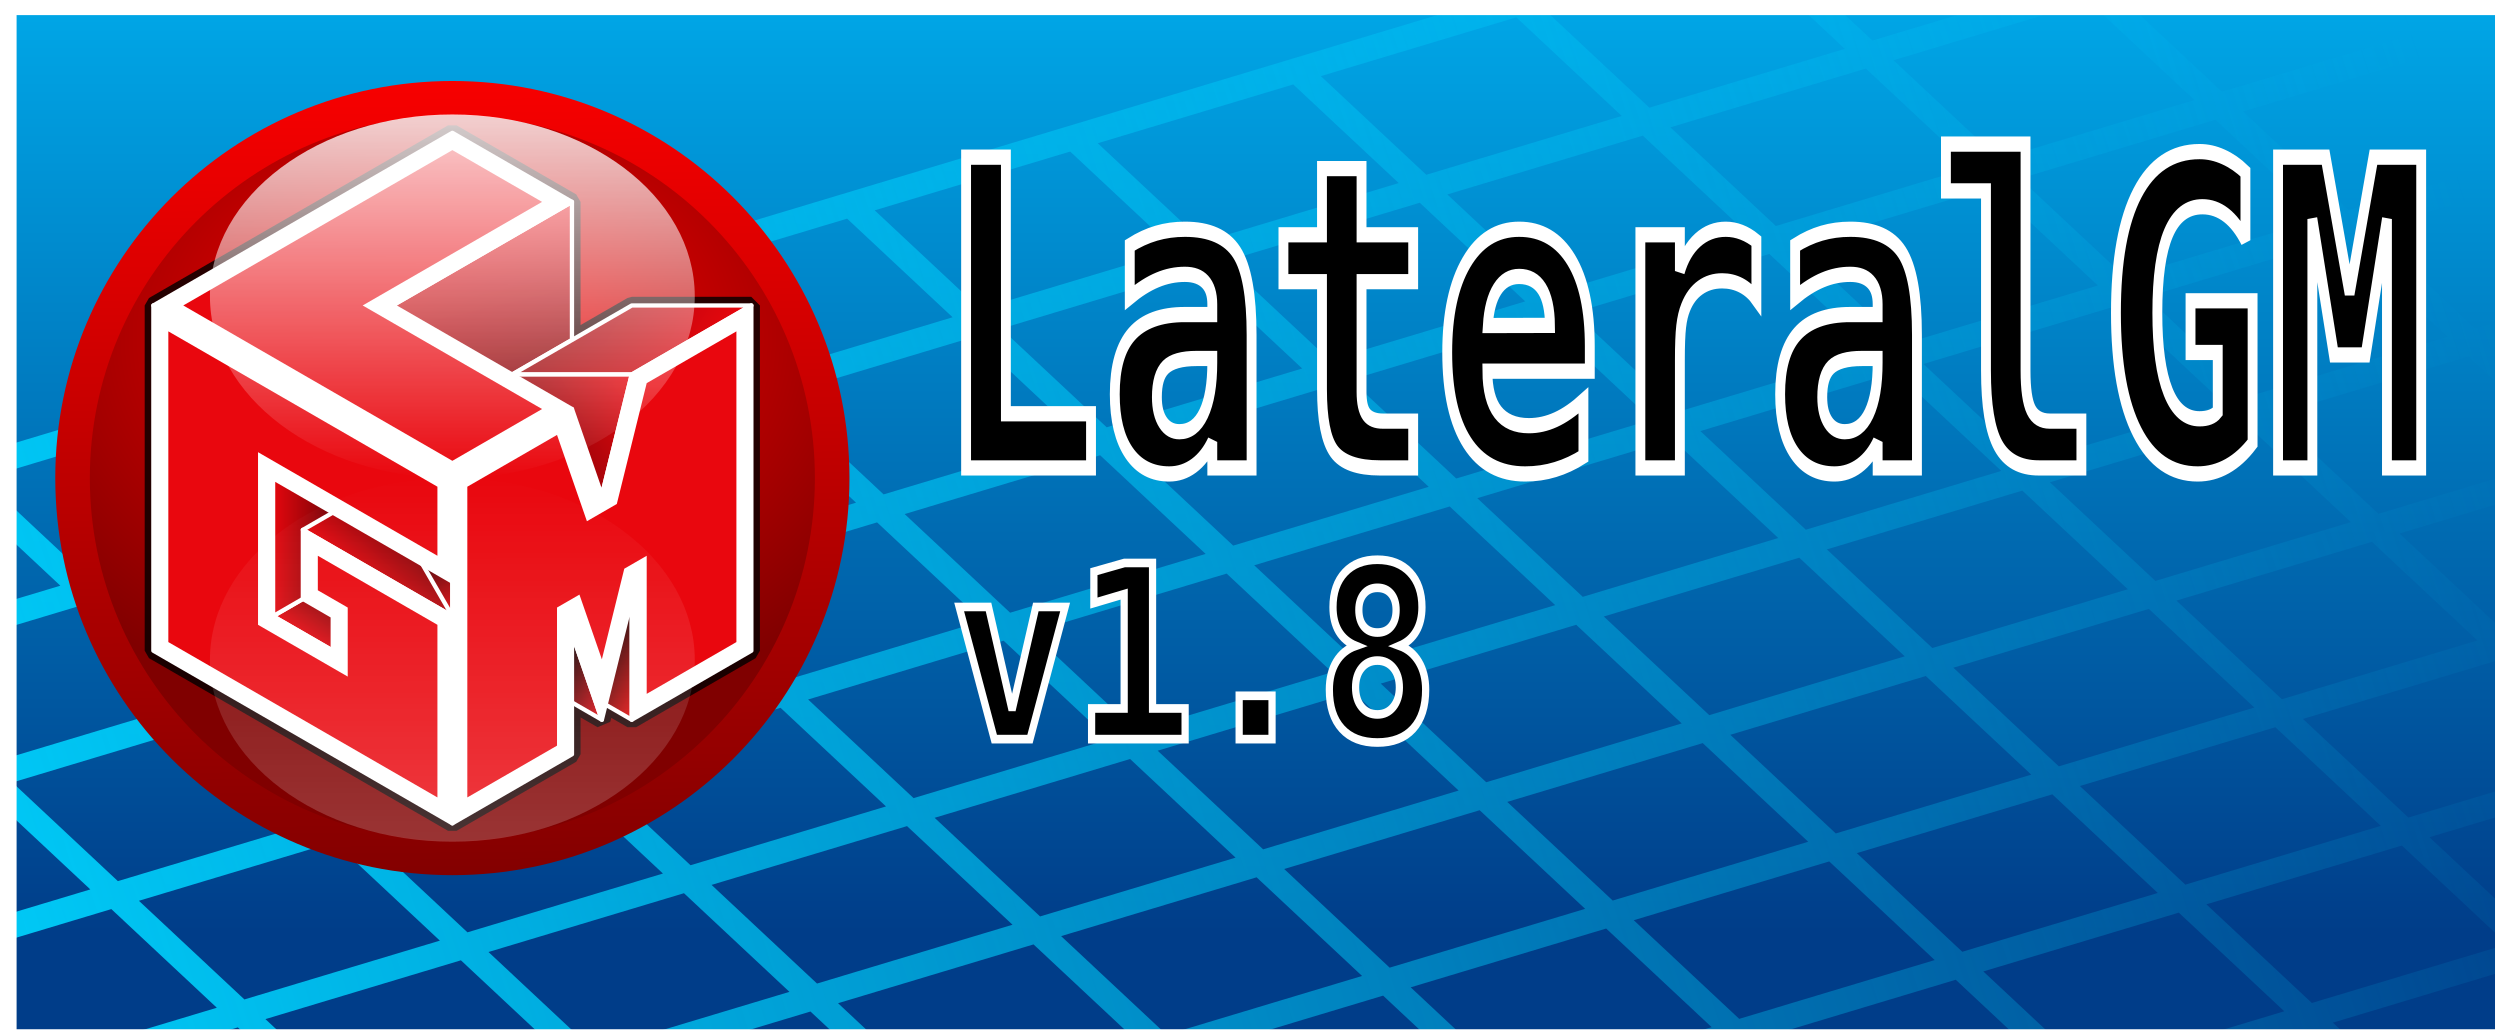
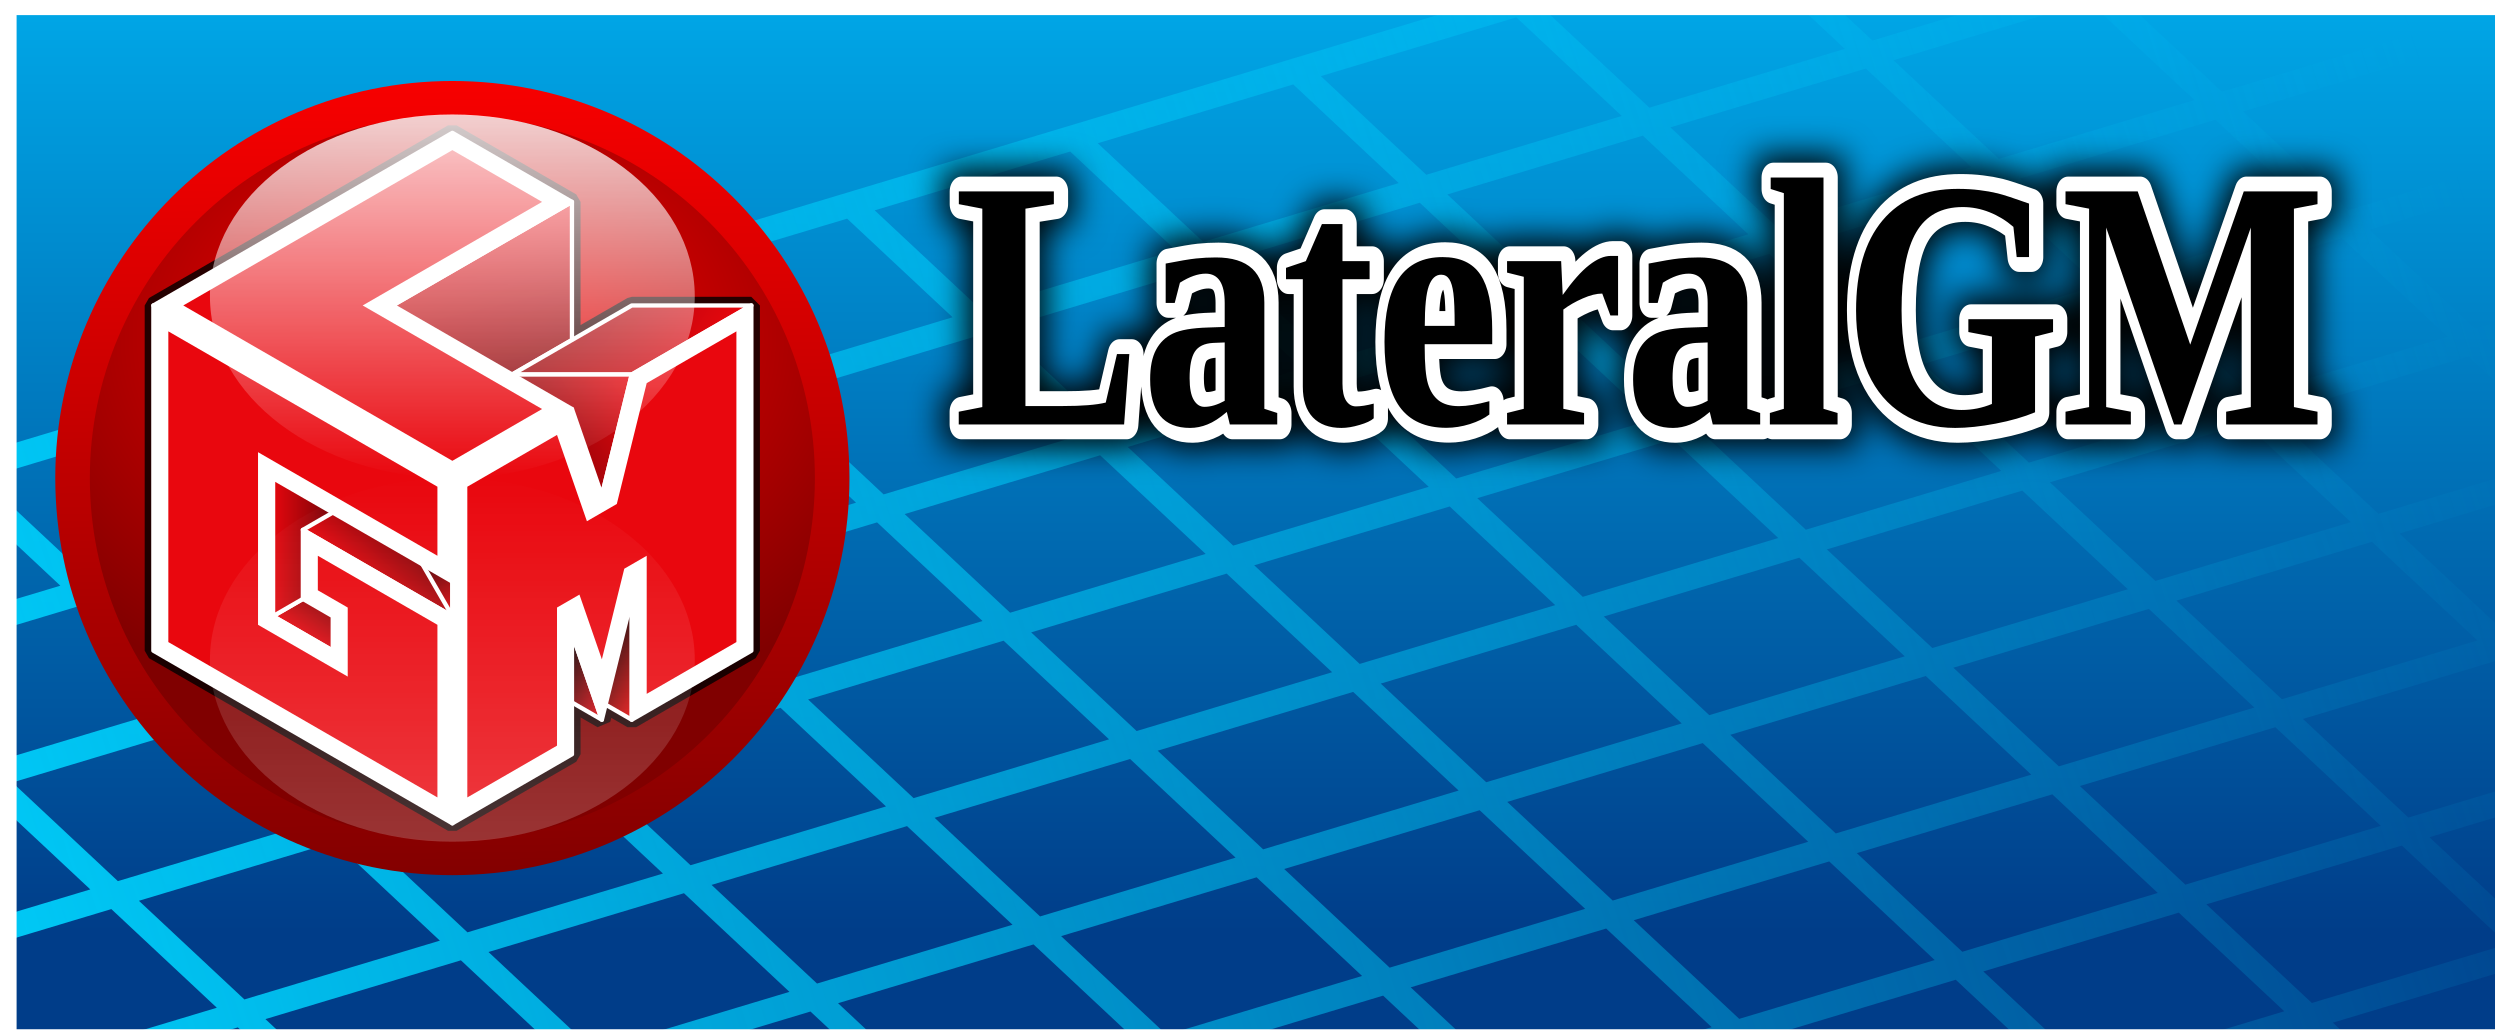
<svg xmlns="http://www.w3.org/2000/svg" xmlns:ns1="http://www.openswatchbook.org/uri/2009/osb" xmlns:xlink="http://www.w3.org/1999/xlink" width="579.31" height="240" id="svg7448" version="1.0">
  <defs id="defs7450">
    <linearGradient id="linearGradient5638">
      <stop style="stop-color:#00cdf9;stop-opacity:1;" offset="0" id="stop5640" />
      <stop style="stop-color:#00cdf9;stop-opacity:0;" offset="1" id="stop5642" />
    </linearGradient>
    <linearGradient id="linearGradient5489" ns1:paint="solid">
      <stop style="stop-color:#008df5;stop-opacity:1;" offset="0" id="stop5491" />
    </linearGradient>
    <clipPath id="clipPath4448" clipPathUnits="userSpaceOnUse">
      <path transform="matrix(0.9150457,0,0,0.9230769,-8.584322,-3.982766)" d="M 183.597,91 A 91.799,91 0 1 1 0,91 91.799,91 0 1 1 183.597,91 z" id="path4450" style="fill:#ffffff;fill-opacity:1;fill-rule:evenodd;stroke:none;stroke-width:8;marker:none;visibility:visible;display:inline;overflow:visible;enable-background:accumulate" />
    </clipPath>
    <linearGradient id="linearGradient21112">
      <stop style="stop-color:#ff0000;stop-opacity:1;" offset="0" id="stop21114" />
      <stop style="stop-color:#800000;stop-opacity:1;" offset="1" id="stop21116" />
    </linearGradient>
    <linearGradient id="linearGradient17174">
      <stop id="stop17176" offset="0" style="stop-color:#ffffff;stop-opacity:1;" />
      <stop id="stop17178" offset="1" style="stop-color:#ffffff;stop-opacity:0;" />
    </linearGradient>
    <linearGradient id="linearGradient7309">
      <stop id="stop7311" offset="0" style="stop-color:#e90707;stop-opacity:1;" />
      <stop id="stop7313" offset="1" style="stop-color:#000000;stop-opacity:1;" />
    </linearGradient>
    <linearGradient id="linearGradient7285">
      <stop id="stop7287" offset="0" style="stop-color:#e9070e;stop-opacity:1;" />
      <stop id="stop7289" offset="1" style="stop-color:#000000;stop-opacity:1;" />
    </linearGradient>
    <linearGradient gradientTransform="scale(1.229649,1)" gradientUnits="userSpaceOnUse" y2="0" x2="227.707" y1="216" x1="227.707" id="linearGradient8021-90-270-801" xlink:href="#linearGradient8173-598-381-553" />
    <linearGradient id="linearGradient8173-598-381-553">
      <stop style="stop-color:#003d89;stop-opacity:1;" offset="0" id="stop5619" />
      <stop style="stop-color:#00a7e7;stop-opacity:1;" offset="1" id="stop5621" />
    </linearGradient>
    <radialGradient xlink:href="#linearGradient21112" id="radialGradient5982" gradientUnits="userSpaceOnUse" gradientTransform="matrix(1.391423,0.00630749,-0.00476064,1.05019,-1.940521,-0.2065095)" cx="5" cy="3.486" fx="5" fy="3.486" r="4" />
    <linearGradient xlink:href="#linearGradient21112" id="linearGradient5984" gradientUnits="userSpaceOnUse" x1="5.369" y1="0.147" x2="5.463" y2="9.5" />
    <linearGradient xlink:href="#linearGradient7285" id="linearGradient5986" gradientUnits="userSpaceOnUse" gradientTransform="translate(-7.722735,-143.9828)" x1="41.557" y1="256" x2="55.413" y2="236" />
    <linearGradient xlink:href="#linearGradient7285" id="linearGradient5988" gradientUnits="userSpaceOnUse" gradientTransform="translate(-7.722735,-143.9828)" x1="41.069" y1="232" x2="69.782" y2="232" />
    <linearGradient xlink:href="#linearGradient7285" id="linearGradient5990" gradientUnits="userSpaceOnUse" gradientTransform="translate(-7.722735,-143.9828)" x1="48.485" y1="236" x2="69.269" y2="212" />
    <linearGradient xlink:href="#linearGradient7285" id="linearGradient5992" gradientUnits="userSpaceOnUse" gradientTransform="translate(-7.722735,-143.9828)" x1="83.126" y1="256" x2="72.733" y2="238" />
    <linearGradient xlink:href="#linearGradient7285" id="linearGradient5994" gradientUnits="userSpaceOnUse" gradientTransform="translate(-7.722735,-143.9828)" x1="110.839" y1="160" x2="131.623" y2="248" />
    <linearGradient xlink:href="#linearGradient7285" id="linearGradient5996" gradientUnits="userSpaceOnUse" gradientTransform="translate(-7.722735,-143.9828)" x1="152.408" y1="184" x2="51.949" y2="126" />
    <linearGradient xlink:href="#linearGradient7309" id="linearGradient5998" gradientUnits="userSpaceOnUse" gradientTransform="translate(-7.722735,-143.9828)" x1="124.695" y1="280" x2="110.839" y2="272" />
    <linearGradient xlink:href="#linearGradient7285" id="linearGradient6000" gradientUnits="userSpaceOnUse" gradientTransform="translate(-7.722735,-143.9828)" x1="124.695" y1="200" x2="65.805" y2="234" />
    <linearGradient xlink:href="#linearGradient7285" id="linearGradient6002" gradientUnits="userSpaceOnUse" gradientTransform="translate(-7.722735,-143.9828)" x1="117.767" y1="280" x2="103.91" y2="272" />
    <linearGradient xlink:href="#linearGradient17174" id="linearGradient6004" gradientUnits="userSpaceOnUse" x1="7.001" y1="3.059" x2="7" y2="6" />
    <linearGradient xlink:href="#linearGradient17174" id="linearGradient6012" gradientUnits="userSpaceOnUse" x1="7.001" y1="3.059" x2="7" y2="6" />
    <filter id="filter3800" y="-0.15" height="1.3" x="-0.15" width="1.3" color-interpolation-filters="sRGB">
      <feTurbulence id="feTurbulence3802" type="fractalNoise" baseFrequency="0.04" numOctaves="5" seed="0" result="result4" />
      <feDisplacementMap id="feDisplacementMap3804" in2="result4" in="SourceGraphic" yChannelSelector="G" xChannelSelector="R" scale="10" result="result3" />
      <feDiffuseLighting id="feDiffuseLighting3806" lighting-color="rgb(233,230,215)" diffuseConstant="1" surfaceScale="2" result="result1" in="result4">
        <feDistantLight id="feDistantLight3808" azimuth="235" elevation="40" />
      </feDiffuseLighting>
      <feComposite id="feComposite3810" in2="result1" operator="in" in="result3" result="result2" />
      <feComposite id="feComposite3812" in2="result1" result="result5" operator="arithmetic" k1="1.7" />
      <feBlend id="feBlend3814" in2="result3" in="result5" mode="normal" />
    </filter>
    <filter id="filter3816" y="-0.15" height="1.3" x="-0.15" width="1.3" color-interpolation-filters="sRGB">
      <feTurbulence id="feTurbulence3818" type="fractalNoise" baseFrequency="0.04" numOctaves="5" seed="0" result="result4" />
      <feDisplacementMap id="feDisplacementMap3820" in2="result4" in="SourceGraphic" yChannelSelector="G" xChannelSelector="R" scale="10" result="result3" />
      <feDiffuseLighting id="feDiffuseLighting3822" lighting-color="rgb(233,230,215)" diffuseConstant="1" surfaceScale="2" result="result1" in="result4">
        <feDistantLight id="feDistantLight3824" azimuth="235" elevation="40" />
      </feDiffuseLighting>
      <feComposite id="feComposite3826" in2="result1" operator="in" in="result3" result="result2" />
      <feComposite id="feComposite3828" in2="result1" result="result5" operator="arithmetic" k1="1.7" />
      <feBlend id="feBlend3830" in2="result3" in="result5" mode="normal" />
    </filter>
    <filter id="filter3832" y="-0.15" height="1.3" x="-0.15" width="1.3" color-interpolation-filters="sRGB">
      <feTurbulence id="feTurbulence3834" type="fractalNoise" baseFrequency="0.04" numOctaves="5" seed="0" result="result4" />
      <feDisplacementMap id="feDisplacementMap3836" in2="result4" in="SourceGraphic" yChannelSelector="G" xChannelSelector="R" scale="10" result="result3" />
      <feDiffuseLighting id="feDiffuseLighting3838" lighting-color="rgb(233,230,215)" diffuseConstant="1" surfaceScale="2" result="result1" in="result4">
        <feDistantLight id="feDistantLight3840" azimuth="235" elevation="40" />
      </feDiffuseLighting>
      <feComposite id="feComposite3842" in2="result1" operator="in" in="result3" result="result2" />
      <feComposite id="feComposite3844" in2="result1" result="result5" operator="arithmetic" k1="1.7" />
      <feBlend id="feBlend3846" in2="result3" in="result5" mode="normal" />
    </filter>
    <filter id="filter3848" y="-0.15" height="1.3" x="-0.15" width="1.3" color-interpolation-filters="sRGB">
      <feTurbulence id="feTurbulence3850" type="fractalNoise" baseFrequency="0.04" numOctaves="1" seed="0" result="result4" />
      <feDisplacementMap id="feDisplacementMap3852" in2="result4" in="SourceGraphic" yChannelSelector="G" xChannelSelector="R" scale="10" result="result3" />
      <feDiffuseLighting id="feDiffuseLighting3854" lighting-color="rgb(233,230,215)" diffuseConstant="1" surfaceScale="2" result="result1" in="result4">
        <feDistantLight id="feDistantLight3856" azimuth="235" elevation="40" />
      </feDiffuseLighting>
      <feComposite id="feComposite3858" in2="result1" operator="in" in="result3" result="result2" />
      <feComposite id="feComposite3860" in2="result1" result="result5" operator="arithmetic" k1="1.7" />
      <feBlend id="feBlend3862" in2="result3" in="result5" mode="normal" />
    </filter>
    <filter id="filter3128" y="-0.2" width="1.2" height="1.4" x="-0.1" color-interpolation-filters="sRGB">
      <feMorphology id="feMorphology3130" result="result1" radius="19.518" operator="dilate" />
      <feTurbulence id="feTurbulence3132" baseFrequency="0.09 0.028" numOctaves="1" />
      <feColorMatrix id="feColorMatrix3134" result="result2" values="2 0 0 0 0 0 2 0 0 0 0 0 0 0 0 0 0 0 1 0" />
      <feDisplacementMap id="feDisplacementMap3136" in2="result2" result="result4" scale="10.319" yChannelSelector="G" xChannelSelector="R" in="result1" />
      <feFlood id="feFlood3138" result="result3" flood-opacity="1" flood-color="rgb(255,159,54)" />
      <feMorphology id="feMorphology3140" radius="3.8" result="result7" in="result4" />
      <feGaussianBlur id="feGaussianBlur3142" result="result7" in="result7" stdDeviation="2.4" />
      <feComposite id="feComposite3144" in2="result4" result="result5" in="result3" operator="in" />
      <feComposite id="feComposite3146" in2="result7" operator="out" />
      <feOffset id="feOffset3148" result="result6" dy="-7" dx="-4.5" />
      <feGaussianBlur id="feGaussianBlur3150" result="result7" stdDeviation="4.8" />
      <feComposite id="feComposite3152" in2="result6" in="SourceGraphic" result="result8" />
      <feComposite id="feComposite3154" in2="result7" />
    </filter>
    <linearGradient gradientTransform="scale(1.229649,1)" gradientUnits="userSpaceOnUse" y2="0" x2="227.707" y1="216" x1="227.707" id="linearGradient8021-90-270-801-0" xlink:href="#linearGradient8173-598-381-553-6" />
    <linearGradient id="linearGradient8173-598-381-553-6">
      <stop style="stop-color:#003d89;stop-opacity:1;" offset="0" id="stop5619-4" />
      <stop style="stop-color:#00a7e7;stop-opacity:1;" offset="1" id="stop5621-9" />
    </linearGradient>
    <linearGradient xlink:href="#linearGradient5638" id="linearGradient5644" x1="-11.601" y1="243.264" x2="575.27" y2="55.264" gradientUnits="userSpaceOnUse" />
    <clipPath clipPathUnits="userSpaceOnUse" id="clipPath5646">
      <rect y="2" x="2.345" height="240" width="579.31" id="rect5648" style="fill:none;stroke:#ffffff;stroke-width:5;stroke-opacity:1;marker:none;visibility:visible;display:inline;overflow:visible;enable-background:accumulate" />
    </clipPath>
    <linearGradient gradientTransform="scale(1.229649,1)" gradientUnits="userSpaceOnUse" y2="0" x2="227.707" y1="216" x1="227.707" id="linearGradient8021-90-270-801-1" xlink:href="#linearGradient8173-598-381-553-8" />
    <linearGradient id="linearGradient8173-598-381-553-8">
      <stop style="stop-color:#003d89;stop-opacity:1;" offset="0" id="stop5619-44" />
      <stop style="stop-color:#00a7e7;stop-opacity:1;" offset="1" id="stop5621-5" />
    </linearGradient>
+     <filter id="filterShadow" x="-0.039" y="-0.133" width="1.077" height="1.266">
+       <feGaussianBlur id="feGaussianBlur3515" stdDeviation="3.859" />
+     </filter>
+     <clipPath clipPathUnits="userSpaceOnUse" id="clipPath3141">
+       <rect style="fill:none;stroke:#ffffff;stroke-width:5;stroke-linecap:round;stroke-linejoin:round;stroke-miterlimit:4;stroke-opacity:1;stroke-dasharray:none;stroke-dashoffset:0" id="rect3143" width="273.504" height="45.074" x="-10.304" y="-68.81" />
+     </clipPath>
+     <filter id="filter3169" color-interpolation-filters="sRGB">
+       <feColorMatrix id="feColorMatrix3171" values="1 0 0 0 0 0 1 0 0 0 0 0 1 0 0 0 0 0 1 0 " result="result7" />
+       <feGaussianBlur id="feGaussianBlur3173" result="result6" stdDeviation="5" />
+       <feComposite id="feComposite3175" in2="result7" operator="atop" in="result6" result="result91" />
+       <feComposite id="feComposite3177" in2="result91" operator="in" result="fbSourceGraphic" />
+       <feColorMatrix result="fbSourceGraphicAlpha" in="fbSourceGraphic" values="0 0 0 -1 0 0 0 0 -1 0 0 0 0 -1 0 0 0 0 1 0" id="feColorMatrix3179" />
+       <feGaussianBlur id="feGaussianBlur3181" stdDeviation="5" result="result1" in="fbSourceGraphic" />
+       <feComposite id="feComposite3183" in2="result1" operator="arithmetic" k2="2" in="result1" />
+     </filter>
+     <filter id="filter3977" color-interpolation-filters="sRGB">
+       <feGaussianBlur id="feGaussianBlur3979" stdDeviation="5" result="result1" />
+       <feComposite id="feComposite3981" in2="result1" operator="arithmetic" k2="2" in="result1" />
+     </filter>
  </defs>
  <g style="display:inline" id="layer1">
    <rect y="0" x="0" height="240" width="579.31" id="rectBackgroundGradient" style="fill:url(#linearGradient8021-90-270-801);fill-opacity:1;fill-rule:evenodd;stroke:none;stroke-width:5;marker:none;visibility:visible;display:inline;overflow:visible;enable-background:accumulate;stroke-opacity:1;stroke-miterlimit:4;stroke-dasharray:none" />
    <path d="m -474.896,249.563 302.785,283.173 M -423.207,234.013 -120.423,517.187 M -371.519,218.464 -68.734,501.637 M -319.83,202.915 -17.046,486.088 M -268.142,187.365 34.643,470.539 M -216.453,171.816 86.331,454.989 M -164.765,156.267 138.02,439.44 M -113.076,140.717 189.708,423.891 M -61.388,125.168 241.397,408.341 M -9.699,109.619 293.085,392.792 M 41.989,94.069 344.774,377.243 M 93.678,78.52 396.463,361.693 M 145.366,62.971 448.151,346.144 M 197.055,47.422 499.84,330.595 M 248.743,31.872 551.528,315.045 M 300.432,16.323 603.217,299.496 M 352.12,0.773 654.905,283.947 M 403.809,-14.776 706.594,268.397 M 455.497,-30.325 758.282,252.848 M 507.186,-45.875 809.971,237.299 M 558.874,-61.424 861.659,221.749 M 610.563,-76.973 913.348,206.2 M 662.251,-92.522 965.036,190.651 M 713.94,-108.072 1016.725,175.101 M 765.628,-123.621 1068.413,159.552 M 817.317,-139.171 1120.102,144.002 M -474.896,249.563 827.412,-142.207 M -445.581,276.979 856.727,-114.791 M -416.265,304.396 886.043,-87.374 M -386.95,331.812 915.358,-59.958 M -357.635,359.229 944.673,-32.541 M -328.319,386.645 973.988,-5.125 M -299.004,414.062 1003.304,22.292 M -269.689,441.478 1032.619,49.708 M -240.374,468.895 1061.934,77.125 M -211.058,496.311 1091.249,104.541 M -181.743,523.728 1120.565,131.957" style="fill:none;stroke:url(#linearGradient5644);stroke-width:4.328pt;stroke-linecap:butt;stroke-linejoin:miter;stroke-opacity:1" id="path5501" clip-path="url(#clipPath5646)" />
    <g id="gLogo" transform="translate(-84.17647,172.7831)">
      <path style="fill:url(#radialGradient5982);fill-opacity:1;fill-rule:nonzero;stroke:url(#linearGradient5984);stroke-width:0.372;stroke-linecap:round;stroke-linejoin:round;stroke-miterlimit:4;stroke-opacity:1;stroke-dasharray:none;stroke-dashoffset:0;" id="path5917" d="M 9.087,5 C 9.087,7.257 7.257,9.087 5,9.087 2.743,9.087 0.913,7.257 0.913,5 0.913,2.743 2.743,0.913 5,0.913 7.257,0.913 9.087,2.743 9.087,5 z" transform="matrix(21.53431,0,0,21.53431,81.32846,-169.6715)" />
      <g transform="translate(113.5843,-142.0172)" id="gIcon">
        <path clip-path="url(#clipPath4448)" id="path5921" d="m 75.402,0.017 -69.281,40 0,80 69.281,40 27.719,-16 0,-12 6.938,4 0.875,-3.5 6.062,3.5 27.688,-16 0,-80 -27.688,0 -13.875,8 0,-32 -27.719,-16 z" style="opacity:0.8;fill:#000000;fill-opacity:1;fill-rule:evenodd;stroke:#000000;stroke-width:4;stroke-linecap:butt;stroke-linejoin:bevel;stroke-miterlimit:4;stroke-opacity:1;stroke-dasharray:none;stroke-dashoffset:0;marker:none;visibility:visible;display:inline;overflow:visible;enable-background:accumulate" />
        <path id="path5923" d="m 47.703,120.017 27.713,-16 -13.856,-8 -27.713,16 13.856,8 z" style="fill:url(#linearGradient5986);fill-opacity:1;fill-rule:evenodd;stroke:#ffffff;stroke-width:1px;stroke-linecap:butt;stroke-linejoin:round;stroke-miterlimit:4;stroke-opacity:1;stroke-dasharray:none;stroke-dashoffset:0;marker:none;visibility:visible;display:inline;overflow:visible;enable-background:accumulate;" />
        <path id="path5925" d="m 33.846,112.017 0,-32 27.713,-16 0,32 -27.713,16 z" style="fill:url(#linearGradient5988);fill-opacity:1;fill-rule:evenodd;stroke:#ffffff;stroke-width:1px;stroke-linecap:butt;stroke-linejoin:round;stroke-miterlimit:4;stroke-opacity:1;stroke-dasharray:none;stroke-dashoffset:0;marker:none;visibility:visible;display:inline;overflow:visible;enable-background:accumulate;" />
        <path id="path5927" d="m 40.775,92.017 27.713,-16 34.641,20 -27.713,16 -34.641,-20 z" style="fill:url(#linearGradient5990);fill-opacity:1;fill-rule:evenodd;stroke:#ffffff;stroke-width:1px;stroke-linecap:butt;stroke-linejoin:round;stroke-miterlimit:4;stroke-opacity:1;stroke-dasharray:none;stroke-dashoffset:0;marker:none;visibility:visible;display:inline;overflow:visible;enable-background:accumulate;" />
        <path id="path5929" d="m 75.416,112.017 -13.856,-24 0,-8 13.856,24 0,8 z" style="fill:url(#linearGradient5992);fill-opacity:1;fill-rule:evenodd;stroke:#ffffff;stroke-width:1px;stroke-linecap:butt;stroke-linejoin:round;stroke-miterlimit:4;stroke-opacity:1;stroke-dasharray:none;stroke-dashoffset:0;marker:none;visibility:visible;display:inline;overflow:visible;enable-background:accumulate;" />
        <path id="path5931" d="m 6.134,40.017 0,80 69.282,40 2e-5,-48 -34.641,-20 0,16 6.928,4 0,8 -13.856,-8 0,-32 41.569,24 -2e-5,-24 -69.282,-40 z" style="fill:#ffffff;fill-opacity:1;fill-rule:evenodd;stroke:#ffffff;stroke-width:1px;stroke-linecap:butt;stroke-linejoin:round;stroke-opacity:1;" />
        <path id="path5933" d="m 61.559,40.017 0,32 41.569,-24 0,-32 -41.569,24 z" style="fill:url(#linearGradient5994);fill-opacity:1;fill-rule:evenodd;stroke:#ffffff;stroke-width:1px;stroke-linecap:butt;stroke-linejoin:round;stroke-miterlimit:4;stroke-opacity:1;stroke-dasharray:none;stroke-dashoffset:0;marker:none;visibility:visible;display:inline;overflow:visible;enable-background:accumulate;" />
        <path id="path5935" d="m 144.698,40.017 -27.713,0 -27.713,16 27.713,0 27.713,-16 z" style="fill:url(#linearGradient5996);fill-opacity:1;fill-rule:evenodd;stroke:#ffffff;stroke-width:1px;stroke-linecap:butt;stroke-linejoin:round;stroke-miterlimit:4;stroke-opacity:1;stroke-dasharray:none;stroke-dashoffset:0;marker:none;visibility:visible;display:inline;overflow:visible;enable-background:accumulate;" />
        <path id="path5937" d="m 116.985,136.017 -1e-5,-40 -27.713,-16 1e-5,40 27.713,16 z" style="fill:url(#linearGradient5998);fill-opacity:1;fill-rule:evenodd;stroke:#ffffff;stroke-width:1px;stroke-linecap:butt;stroke-linejoin:round;stroke-opacity:1;" />
        <path id="path5939" d="m 116.985,56.017 -27.713,0 -6.928,12 27.713,16 6.928,-28 z" style="fill:url(#linearGradient6000);fill-opacity:1;fill-rule:evenodd;stroke:#ffffff;stroke-width:1px;stroke-linecap:butt;stroke-linejoin:round;stroke-miterlimit:4;stroke-opacity:1;stroke-dasharray:none;stroke-dashoffset:0;marker:none;visibility:visible;display:inline;overflow:visible;enable-background:accumulate;" />
        <path style="fill:url(#linearGradient6002);fill-opacity:1;fill-rule:evenodd;stroke:#ffffff;stroke-width:1px;stroke-linecap:butt;stroke-linejoin:round;stroke-miterlimit:4;stroke-opacity:1;stroke-dasharray:none;stroke-dashoffset:0;marker:none;visibility:visible;display:inline;overflow:visible;enable-background:accumulate;" d="m 110.057,136.017 -6.928,-20 -27.713,-16 6.928,20 27.713,16 z" id="path5941" />
        <path id="path5943" d="m 144.698,120.017 0,-80 -27.713,16 -6.928,28 -6.928,-20 -27.713,16 0,80 27.713,-16 0,-28 6.928,20 6.928,-28 -4e-5,28 27.713,-16 z" style="fill:#ffffff;fill-opacity:1;fill-rule:evenodd;stroke:#ffffff;stroke-width:1px;stroke-linecap:butt;stroke-linejoin:round;stroke-opacity:1;" />
        <path id="path5945" d="m 75.416,0.017 27.713,16 -41.569,24 41.569,24 -27.713,16 -69.282,-40 69.282,-40 z" style="fill:#ffffff;fill-opacity:1;fill-rule:evenodd;stroke:#ffffff;stroke-width:1px;stroke-linecap:butt;stroke-linejoin:round;stroke-opacity:1;" />
        <path style="fill:#e9070e;fill-opacity:1;fill-rule:evenodd;stroke:none;stroke-width:1px;marker:none;visibility:visible;display:inline;overflow:visible;enable-background:accumulate;" d="m 71.952,82.017 0,16 -41.569,-24 0,40 20.785,12 0,-16 -6.928,-4 0,-8 27.713,16 0,40 -62.354,-36 0,-72 62.354,36 z" id="path5947" />
        <path style="fill:#e9070e;fill-opacity:1;fill-rule:evenodd;stroke:none;stroke-width:1px;marker:none;visibility:visible;display:inline;overflow:visible;enable-background:accumulate;" d="m 75.416,4.017 -62.354,36 62.354,36 20.785,-12 -41.569,-24 41.569,-24 -20.785,-12 z" id="path5949" />
        <path style="fill:#e9070e;fill-opacity:1;fill-rule:evenodd;stroke:none;stroke-width:1px;marker:none;visibility:visible;display:inline;overflow:visible;enable-background:accumulate;" d="m 78.88,154.017 0,-72 20.785,-12 6.928,20 6.928,-4 6.928,-28 20.785,-12 0,72 -20.785,12 0,-32 -5.196,3 -5.196,21 -5.196,-15 -5.196,3 0,32 -20.785,12 z" id="path5951" />
      </g>
      <g style="opacity:0.8;" transform="matrix(18.72428,0,0,18.72428,57.92784,-193.07)" id="gLogoGloss">
        <path transform="matrix(1,0,0,1.5,-2.3333333e-7,-2)" d="M 10,4.5 C 10,5.328 8.657,6 7,6 5.343,6 4,5.328 4,4.5 4,3.672 5.343,3 7,3 c 1.657,0 3,0.672 3,1.5 z" id="path5955" style="fill:url(#linearGradient6004);fill-opacity:1;fill-rule:nonzero;stroke:none;" />
        <path transform="matrix(1,0,0,-1.5,1.176923e-6,16)" d="M 10,4.5 C 10,5.328 8.657,6 7,6 5.343,6 4,5.328 4,4.5 4,3.672 5.343,3 7,3 c 1.657,0 3,0.672 3,1.5 z" id="use5957" style="opacity:0.25;fill:url(#linearGradient6012);fill-opacity:1;fill-rule:nonzero;stroke:none;" />
      </g>
    </g>
-     <g id="gText" transform="matrix(0.9888124,0,0,0.8623755,27.75033,-15.31868)">
-       <text xml:space="preserve" style="font-size:61.51px;font-style:normal;font-variant:normal;font-weight:normal;font-stretch:normal;line-height:125%;letter-spacing:0px;word-spacing:0px;fill:#000000;fill-opacity:1;stroke:none;font-family:Liberation Serif;-inkscape-font-specification:Liberation Serif;" x="254.331" y="107.891" id="text3818" transform="scale(0.7518811,1.329998)">
-         <tspan id="tspan3820" x="254.331" y="107.891" style="font-size:86.114px;font-style:normal;font-variant:normal;font-weight:bold;font-stretch:normal;stroke:#ffffff;stroke-width:3.076;stroke-miterlimit:4;stroke-opacity:1;stroke-dasharray:none;font-family:Monospace;-inkscape-font-specification:Monospace Bold;">LateralGM</tspan>
-       </text>
+     <rect y="1" x="1.345" height="240" width="579.31" id="rectBackgroundGradient-5" style="fill:none;stroke:#ffffff;stroke-width:5;stroke-opacity:1;marker:none;visibility:visible;display:inline;overflow:visible;enable-background:accumulate" />
+     <g style="display:inline" id="gText" transform="translate(15.6572,-32.96918)">
+       <use id="useShadow" xlink:href="#useText" style="fill:#000000;fill-opacity:1;stroke:#000000;stroke-width:6;stroke-miterlimit:4;stroke-opacity:1;stroke-dasharray:none;filter:url(#filterShadow)" x="0" y="0" width="1" height="1" transform="translate(0.5929374,8.515039e-7)" />
+       <use id="useTextOutline" xlink:href="#useText" style="fill:none;stroke:#ffffff;stroke-width:4;stroke-linejoin:round;stroke-miterlimit:4;stroke-opacity:1;stroke-dasharray:none;display:inline" x="0" y="0" width="1" height="1" transform="translate(0.5929374,8.515039e-7)" />
+       <use id="useText" xlink:href="#textLabel" transform="matrix(1.354955,0,0,1.717689,205.3839,182.8559)" style="display:inline" x="0" y="0" width="1" height="1" clip-path="url(#clipPath3141)" />
    </g>
-     <g style="display:inline" id="gText-0" transform="translate(29.08618,35.02549)">
-       <text xml:space="preserve" style="font-size:36.594px;font-style:normal;font-variant:normal;font-weight:normal;font-stretch:normal;line-height:125%;letter-spacing:0px;word-spacing:0px;fill:#000000;fill-opacity:1;stroke:none;font-family:Liberation Serif;-inkscape-font-specification:Liberation Serif" x="209.15" y="124.647" id="text3818-2" transform="scale(0.9148603,1.093063)">
-         <tspan id="tspan3820-2" x="209.15" y="124.647" style="font-size:51.232px;font-style:normal;font-variant:normal;font-weight:bold;font-stretch:normal;stroke:#ffffff;stroke-width:1.83;stroke-miterlimit:4;stroke-opacity:1;stroke-dasharray:none;font-family:Monospace;-inkscape-font-specification:Monospace Bold">v1.8</tspan>
-       </text>
-     </g>
-     <rect y="1" x="1.345" height="240" width="579.31" id="rectBackgroundGradient-5" style="fill:none;stroke:#ffffff;stroke-width:5;stroke-opacity:1;marker:none;visibility:visible;display:inline;overflow:visible;enable-background:accumulate" />
  </g>
  <g id="layer3" style="display:none">
    <text id="textLabel" text-rendering="geometricPrecision" style="font-size:10px;font-style:normal;font-variant:normal;font-weight:bold;font-stretch:normal;text-align:start;line-height:125%;writing-mode:lr-tb;text-anchor:start;font-family:Liberation Serif;-inkscape-font-specification:Liberation Serif Bold">
      <tspan id="tspanName" style="font-size:48px;font-style:normal;font-variant:normal;font-weight:bold;font-stretch:normal;text-align:start;line-height:100%;writing-mode:lr-tb;text-anchor:start;font-family:Liberation Serif;-inkscape-font-specification:Liberation Serif Bold" x="0" y="-30">LateralGM</tspan>
      <tspan id="tspanVersion" style="font-size:24px;font-style:normal;font-variant:normal;font-weight:bold;font-stretch:normal;text-align:start;line-height:125%;writing-mode:lr-tb;text-anchor:start;font-family:Liberation Serif;-inkscape-font-specification:Liberation Serif Bold" x="0" y="0">v1.6.0 beta4 $rev$</tspan>
    </text>
  </g>
</svg>
